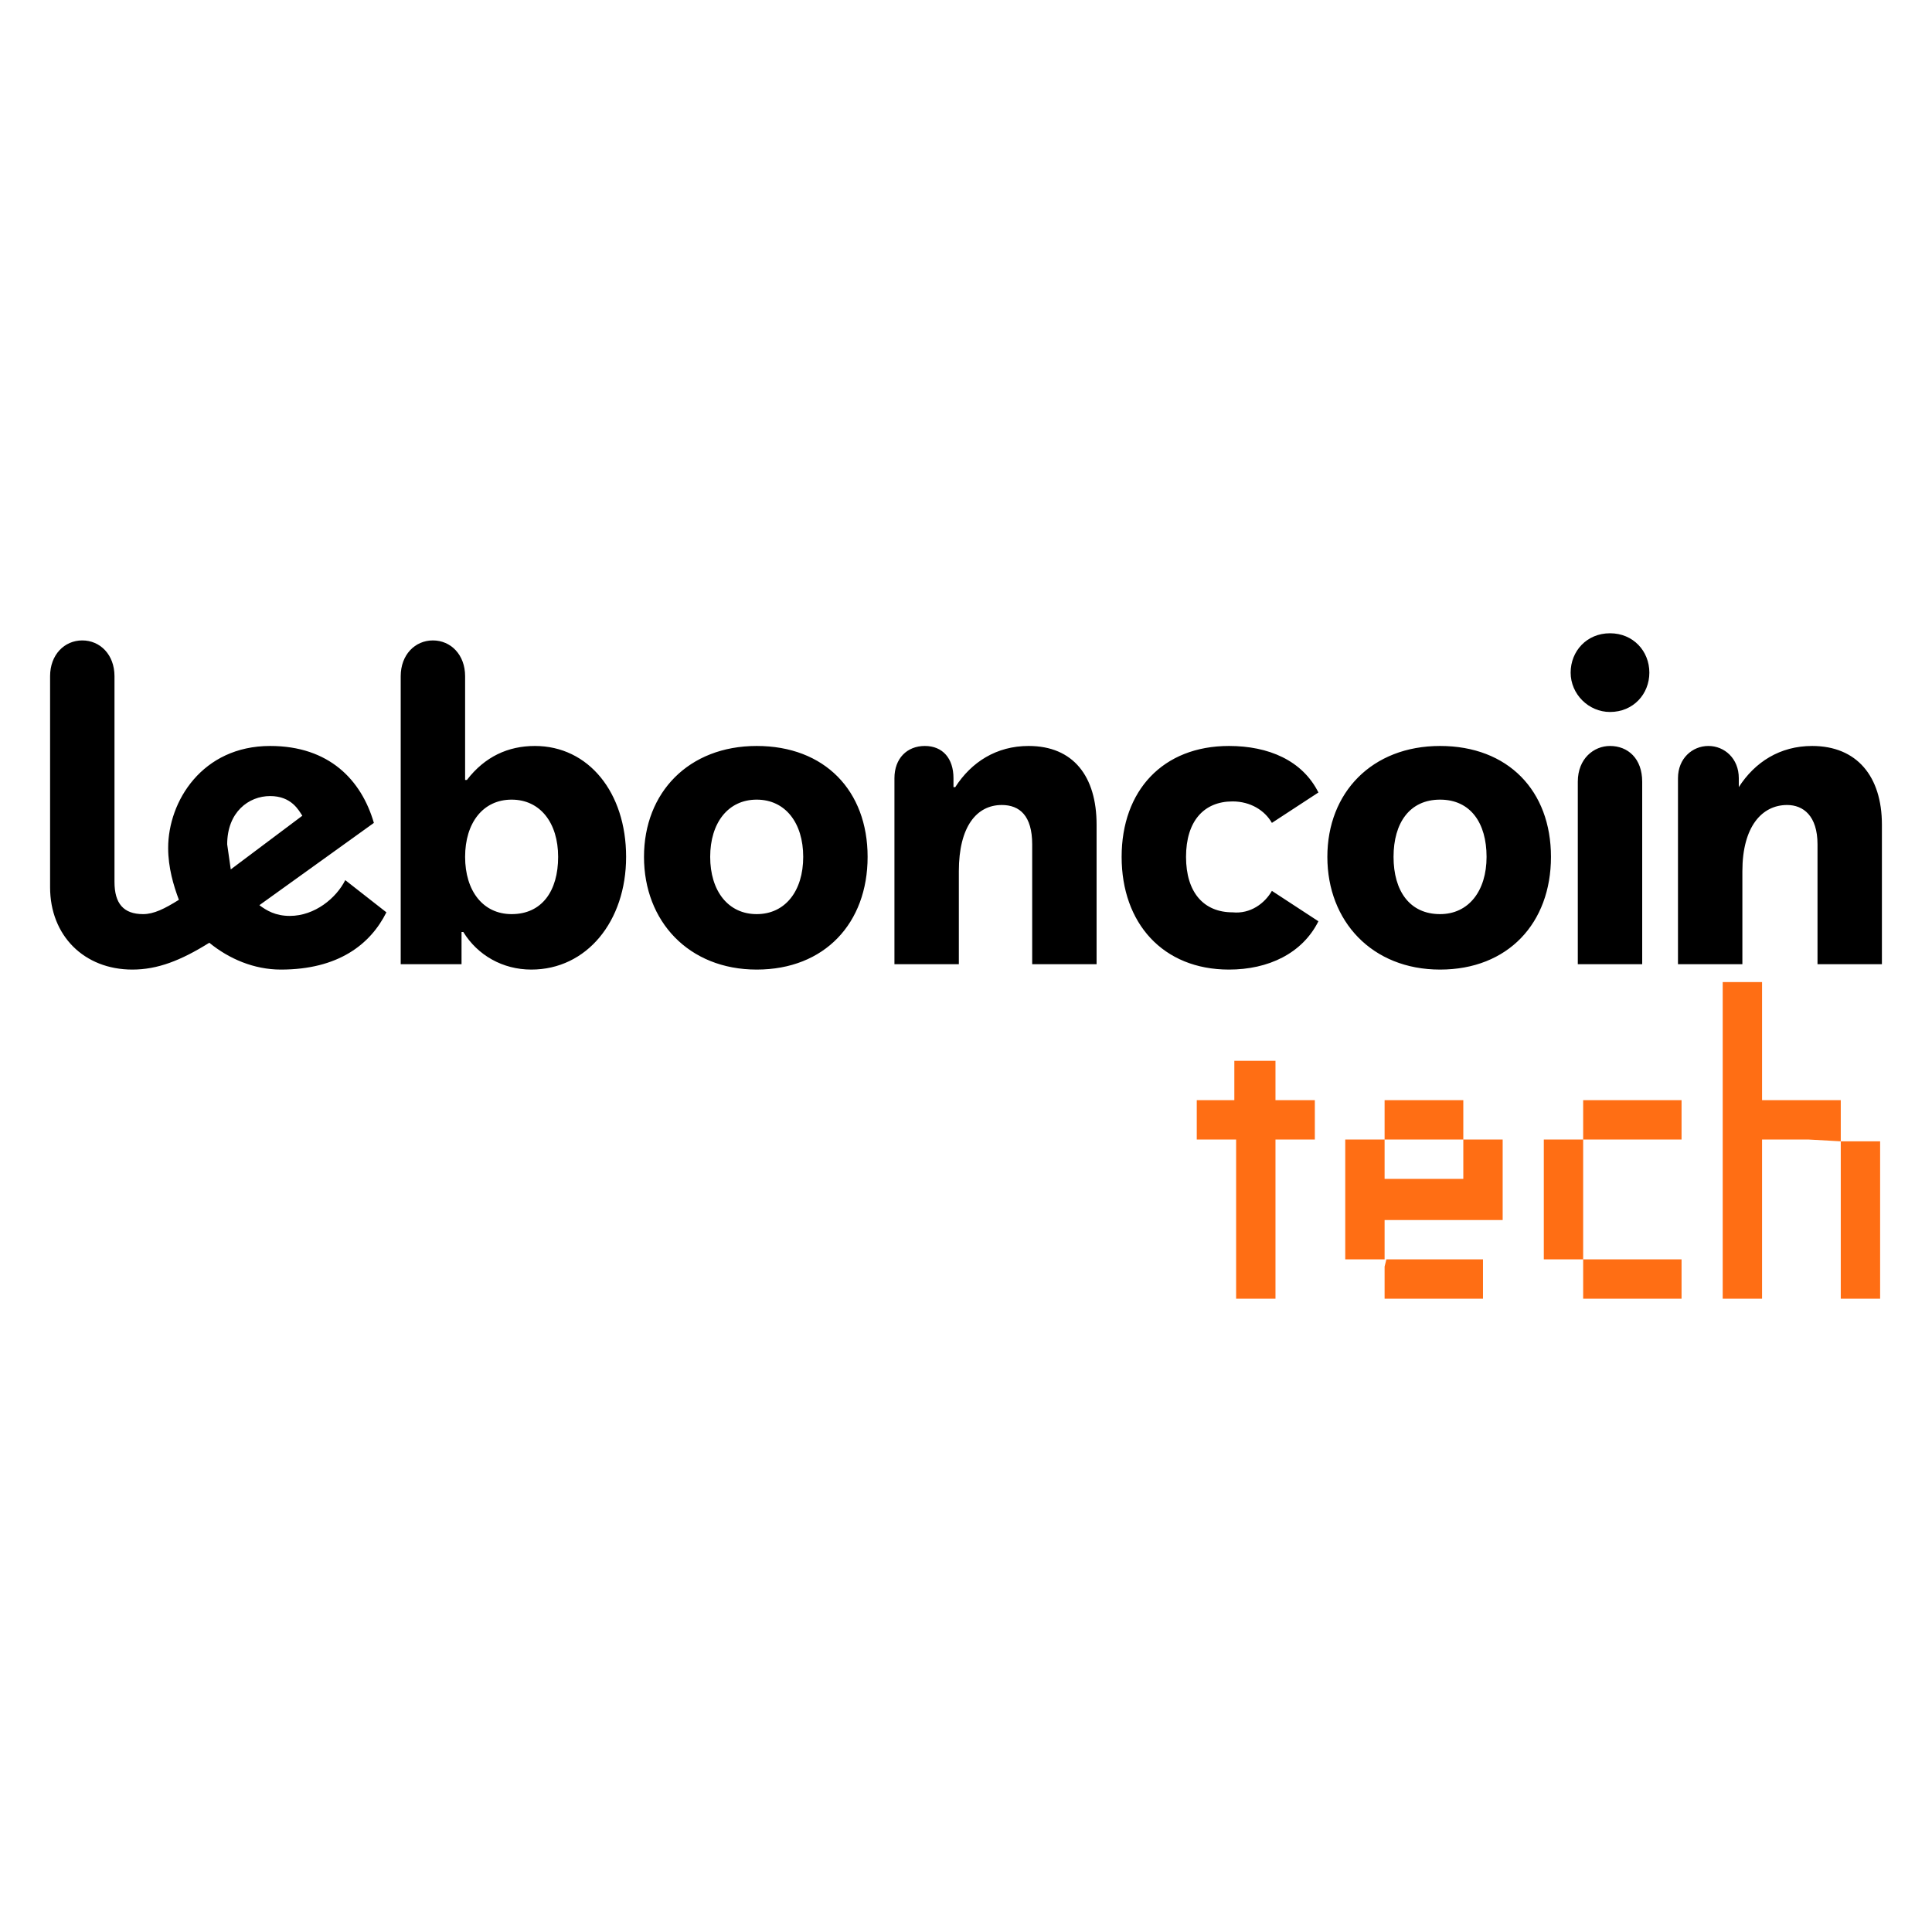
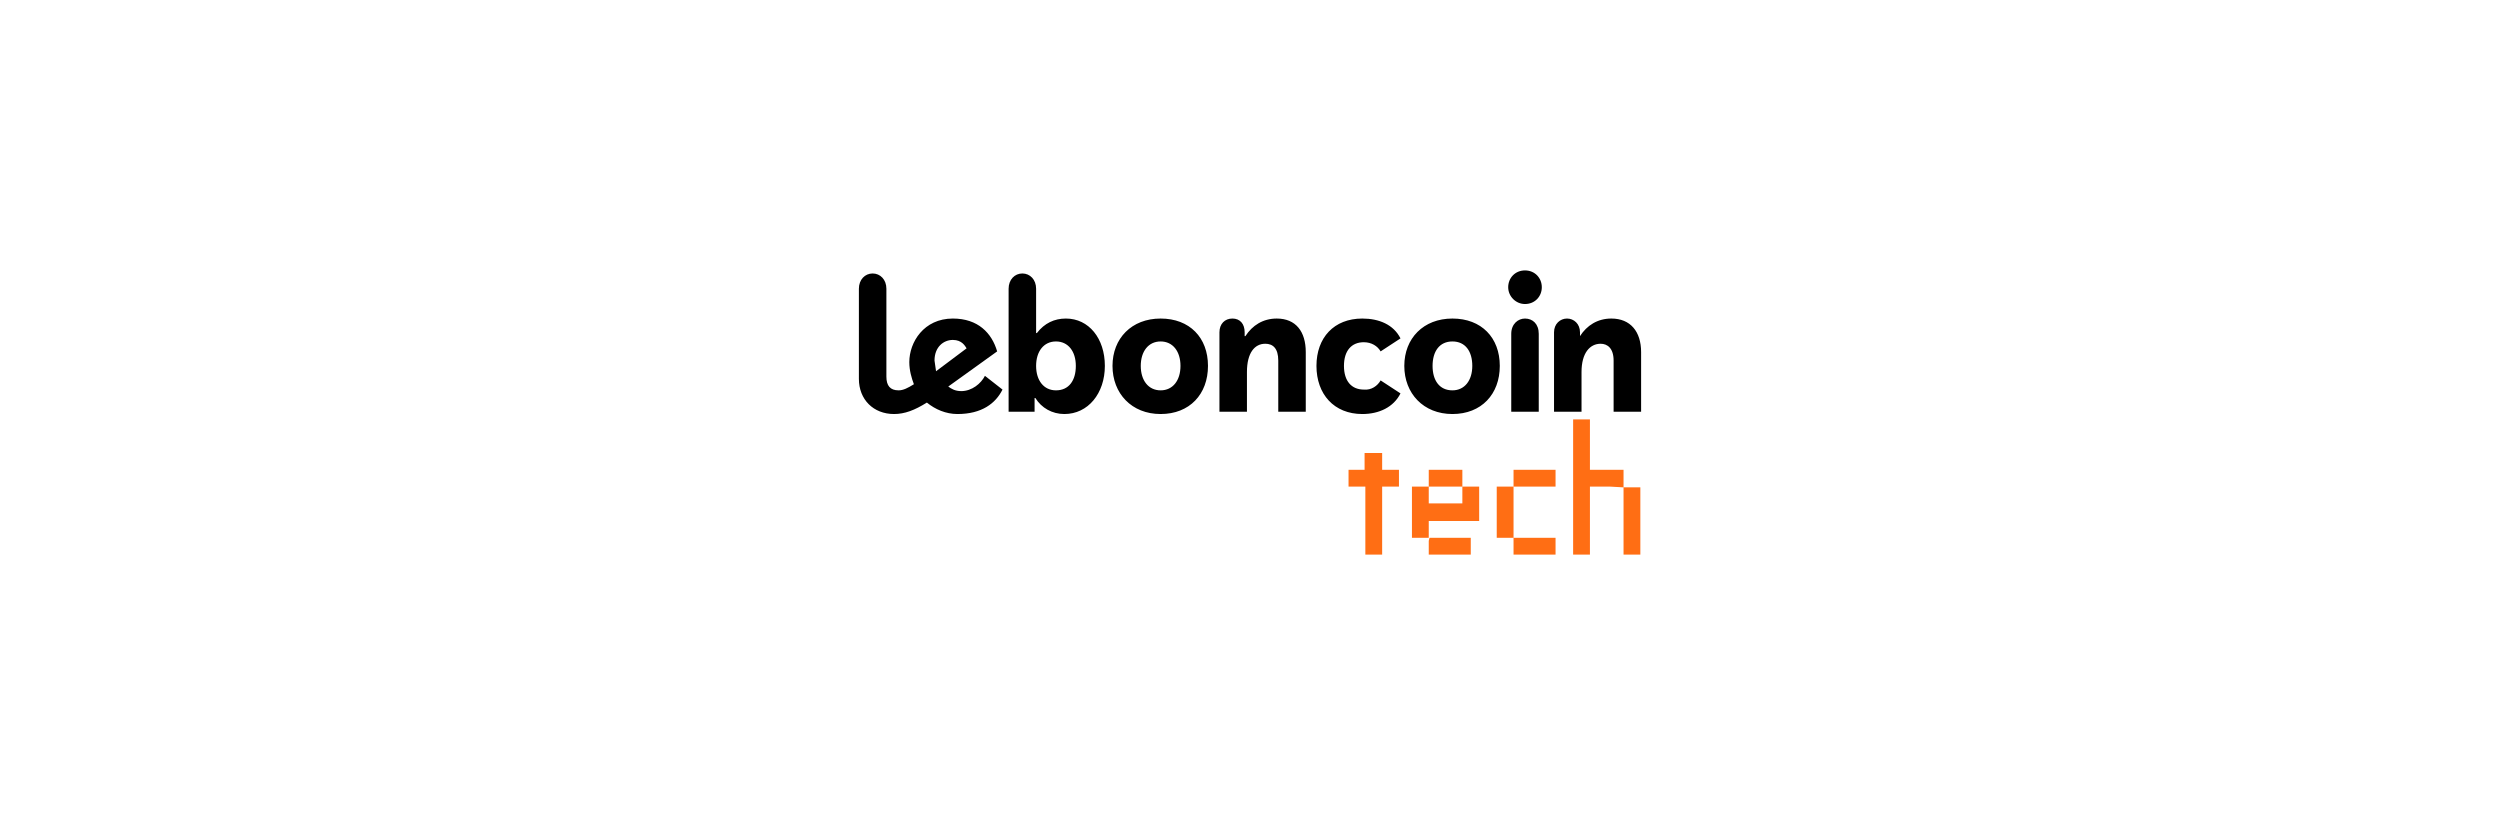
- <svg xmlns="http://www.w3.org/2000/svg" viewBox="0 0 1080 1080">
+ <svg xmlns="http://www.w3.org/2000/svg" viewBox="0 0 1080 1080" width="100" height="33">
  <path d="M938 539V435c0-11 8-18 17-18s17 7 17 18v5c9-14 23-23 41-23 25 0 39 17 39 44v78h-36v-67c0-16-8-22-17-22-14 0-25 12-25 37v52h-36Zm-38-122c-9 0-18 7-18 20v102h36V437c0-13-8-20-18-20m0-19c13 0 22-10 22-22s-9-22-22-22-22 10-22 22 10 22 22 22m-95 113c-17 0-26-13-26-32s9-32 26-32 26 13 26 32-10 32-26 32m0 31c38 0 62-26 62-63s-24-62-62-62-63 26-63 62 25 63 63 63m-142-63c0 20 10 31 26 31 10 1 18-5 22-12l26 17c-9 18-28 27-50 27-37 0-60-26-60-63s23-62 60-62c22 0 41 8 50 26l-26 17c-4-7-12-12-22-12-16 0-26 11-26 31m-163 60V435c0-11 7-18 17-18s16 7 16 18v5h1c9-14 23-23 41-23 25 0 38 17 38 44v78h-36v-67c0-16-7-22-17-22-14 0-24 12-24 37v52h-36Zm-77-28c-16 0-26-13-26-32s10-32 26-32 26 13 26 32-10 32-26 32m0 31c38 0 62-26 62-63s-24-62-62-62-63 26-63 62 25 63 63 63m-137-31c-16 0-26-13-26-32s10-32 26-32 26 13 26 32-9 32-26 32m13-94c-15 0-28 6-38 19h-1v-58c0-12-8-20-18-20s-18 8-18 20v161h34v-18h1c8 13 22 21 38 21 31 0 53-27 53-63s-21-62-51-62m-106 75c-5 10-17 20-31 20-8 0-13-3-17-6l64-46c-7-24-25-43-58-43-38 0-57 31-57 57 0 11 3 21 6 29-8 5-14 8-20 8-11 0-16-6-16-18V378c0-12-8-20-18-20s-18 8-18 20v118c0 27 19 46 46 46 14 0 27-5 43-15 11 9 25 15 40 15 32 0 50-14 59-32l-23-18Zm-42-47c12 0 16 8 18 11l-40 30-2-14c0-18 12-27 24-27Z" />
  <path fill="#ff6e14" d="m1029 638-18-1h-26v89h-22V549h22v66h44v23Zm-294-1h-22v89h-22v-89h-22v-22h21v-22h23v22h22v22Zm83 0h22v45h-66v22h1-23v-67h22v22h44v-22Zm211 1h22v88h-22v-88Zm-144-1v67h-22v-67h22Zm0 0v-22h55v22h-55Zm-111 67h55v22h-55v-18l1-4h-1Zm111 0h55v22h-55v-22Zm-111-67v-22h44v22h-44Z" />
</svg>
